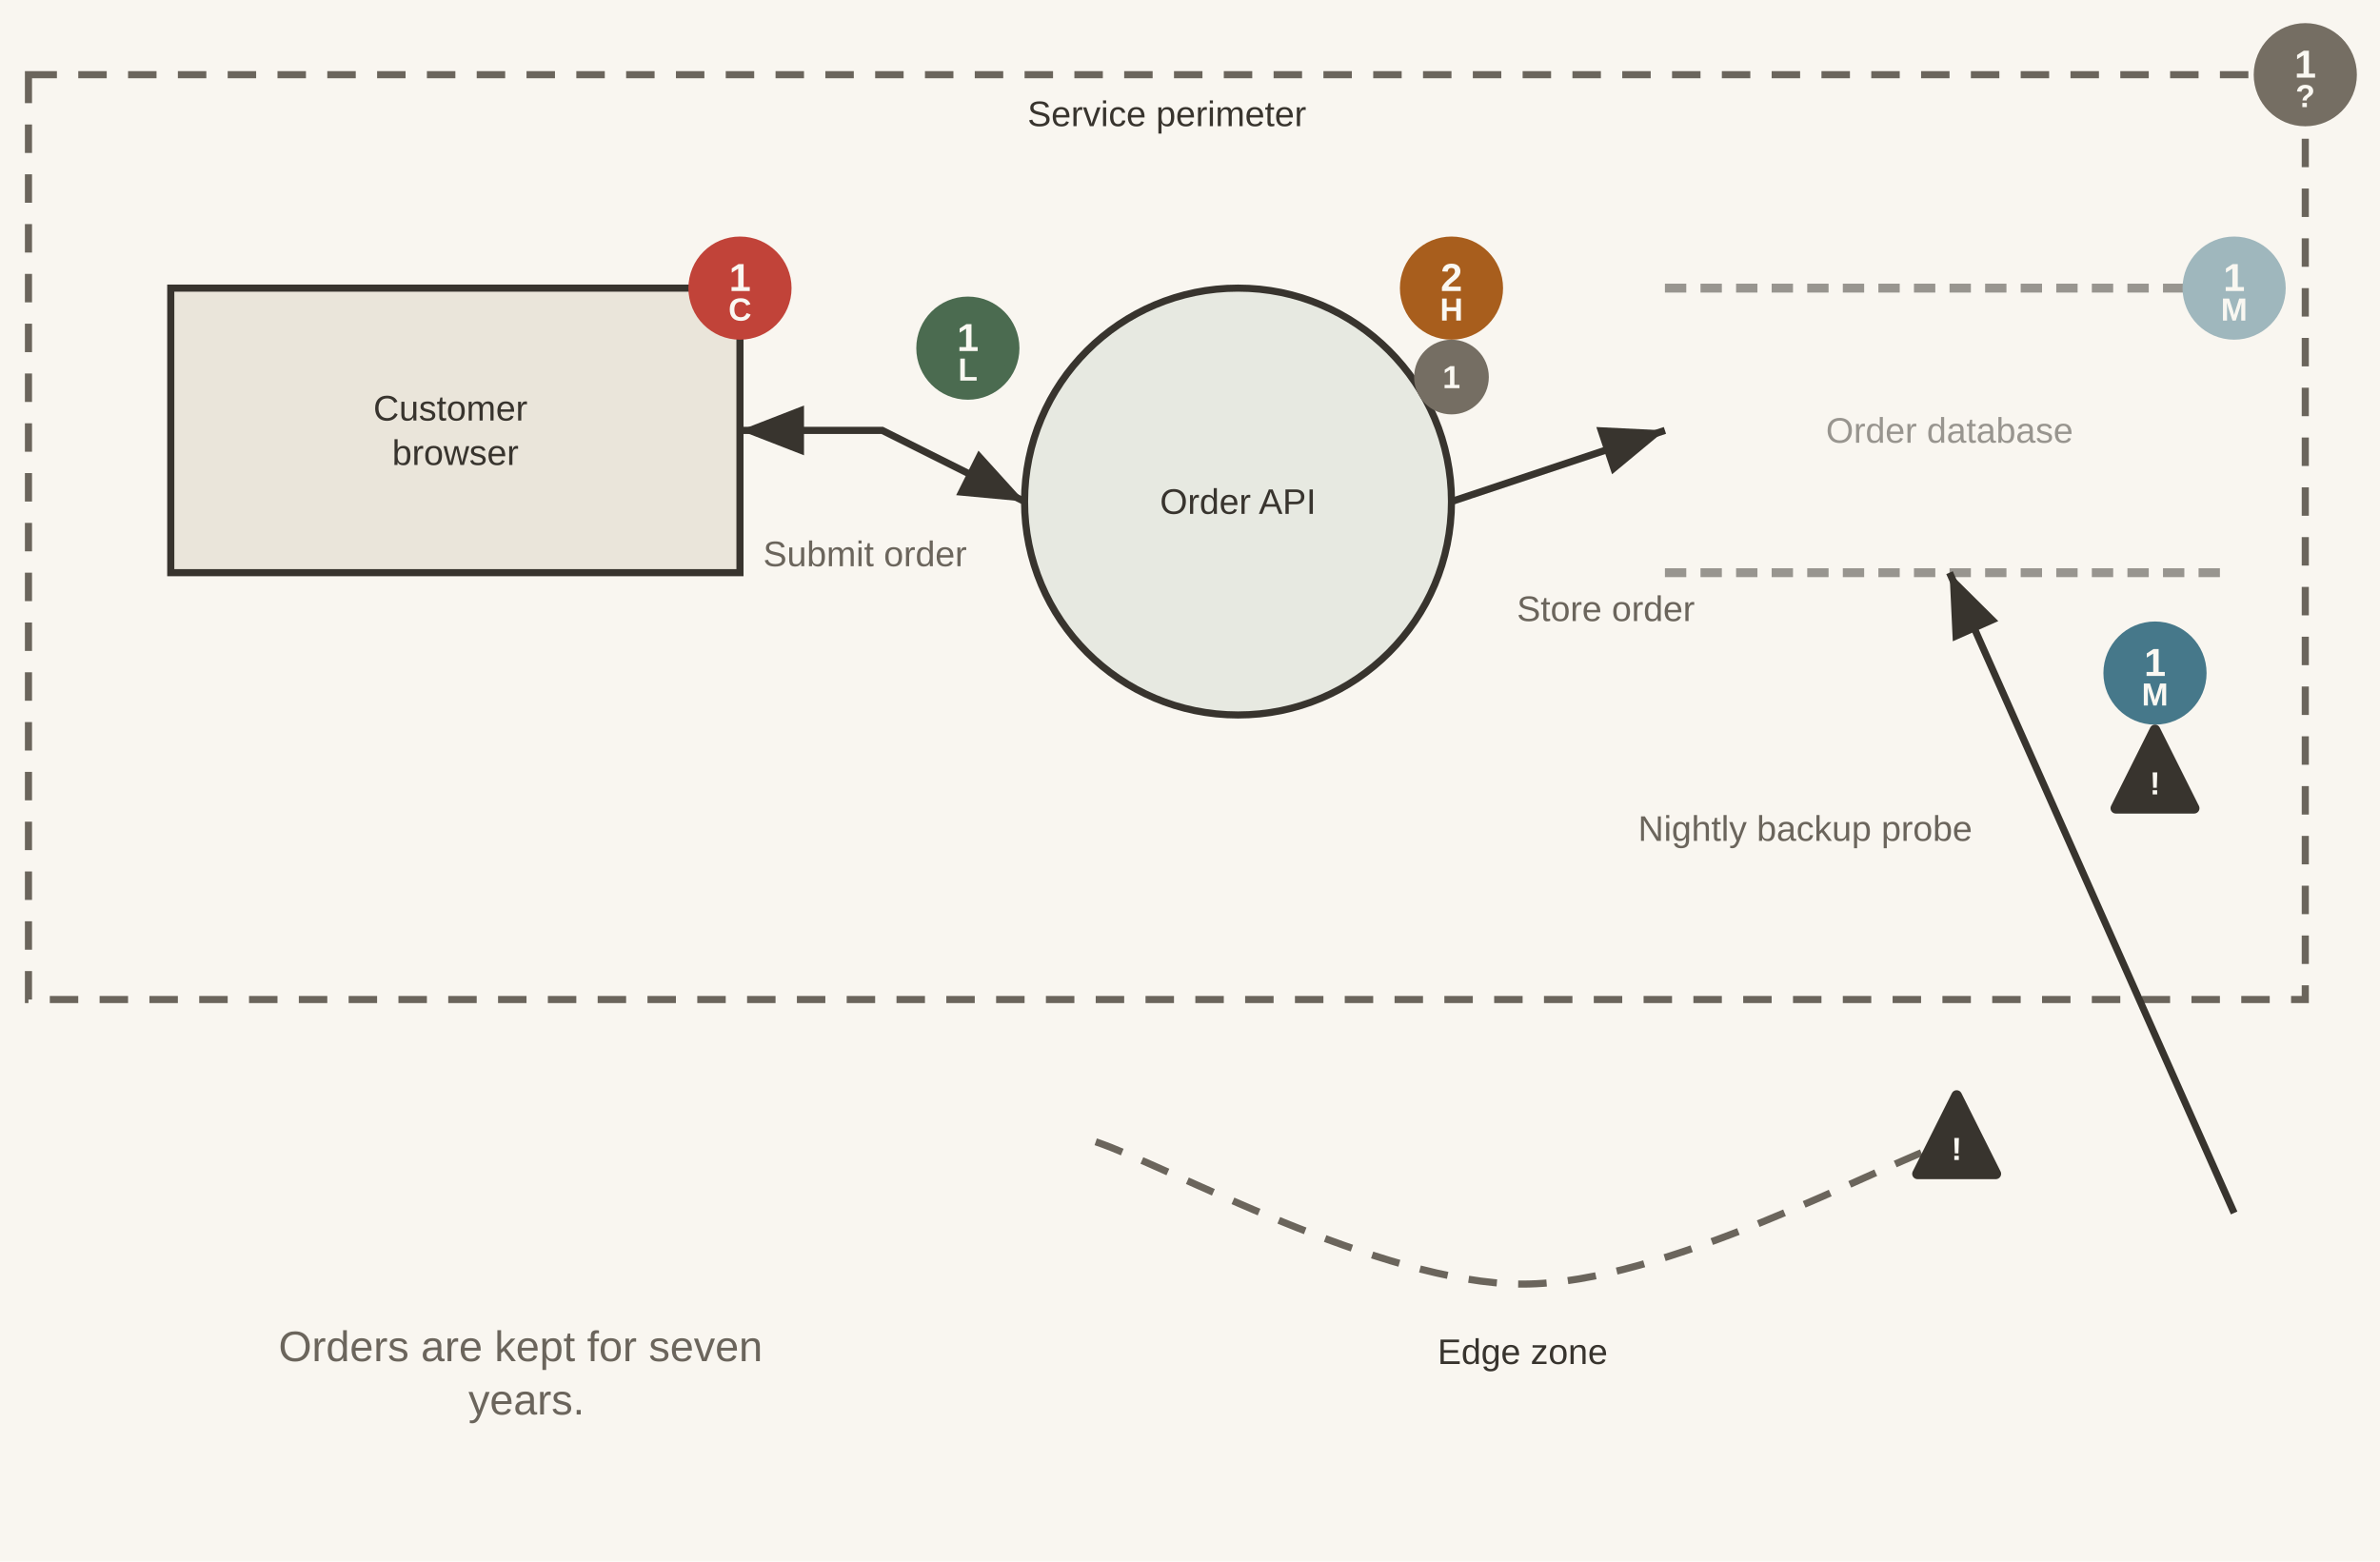
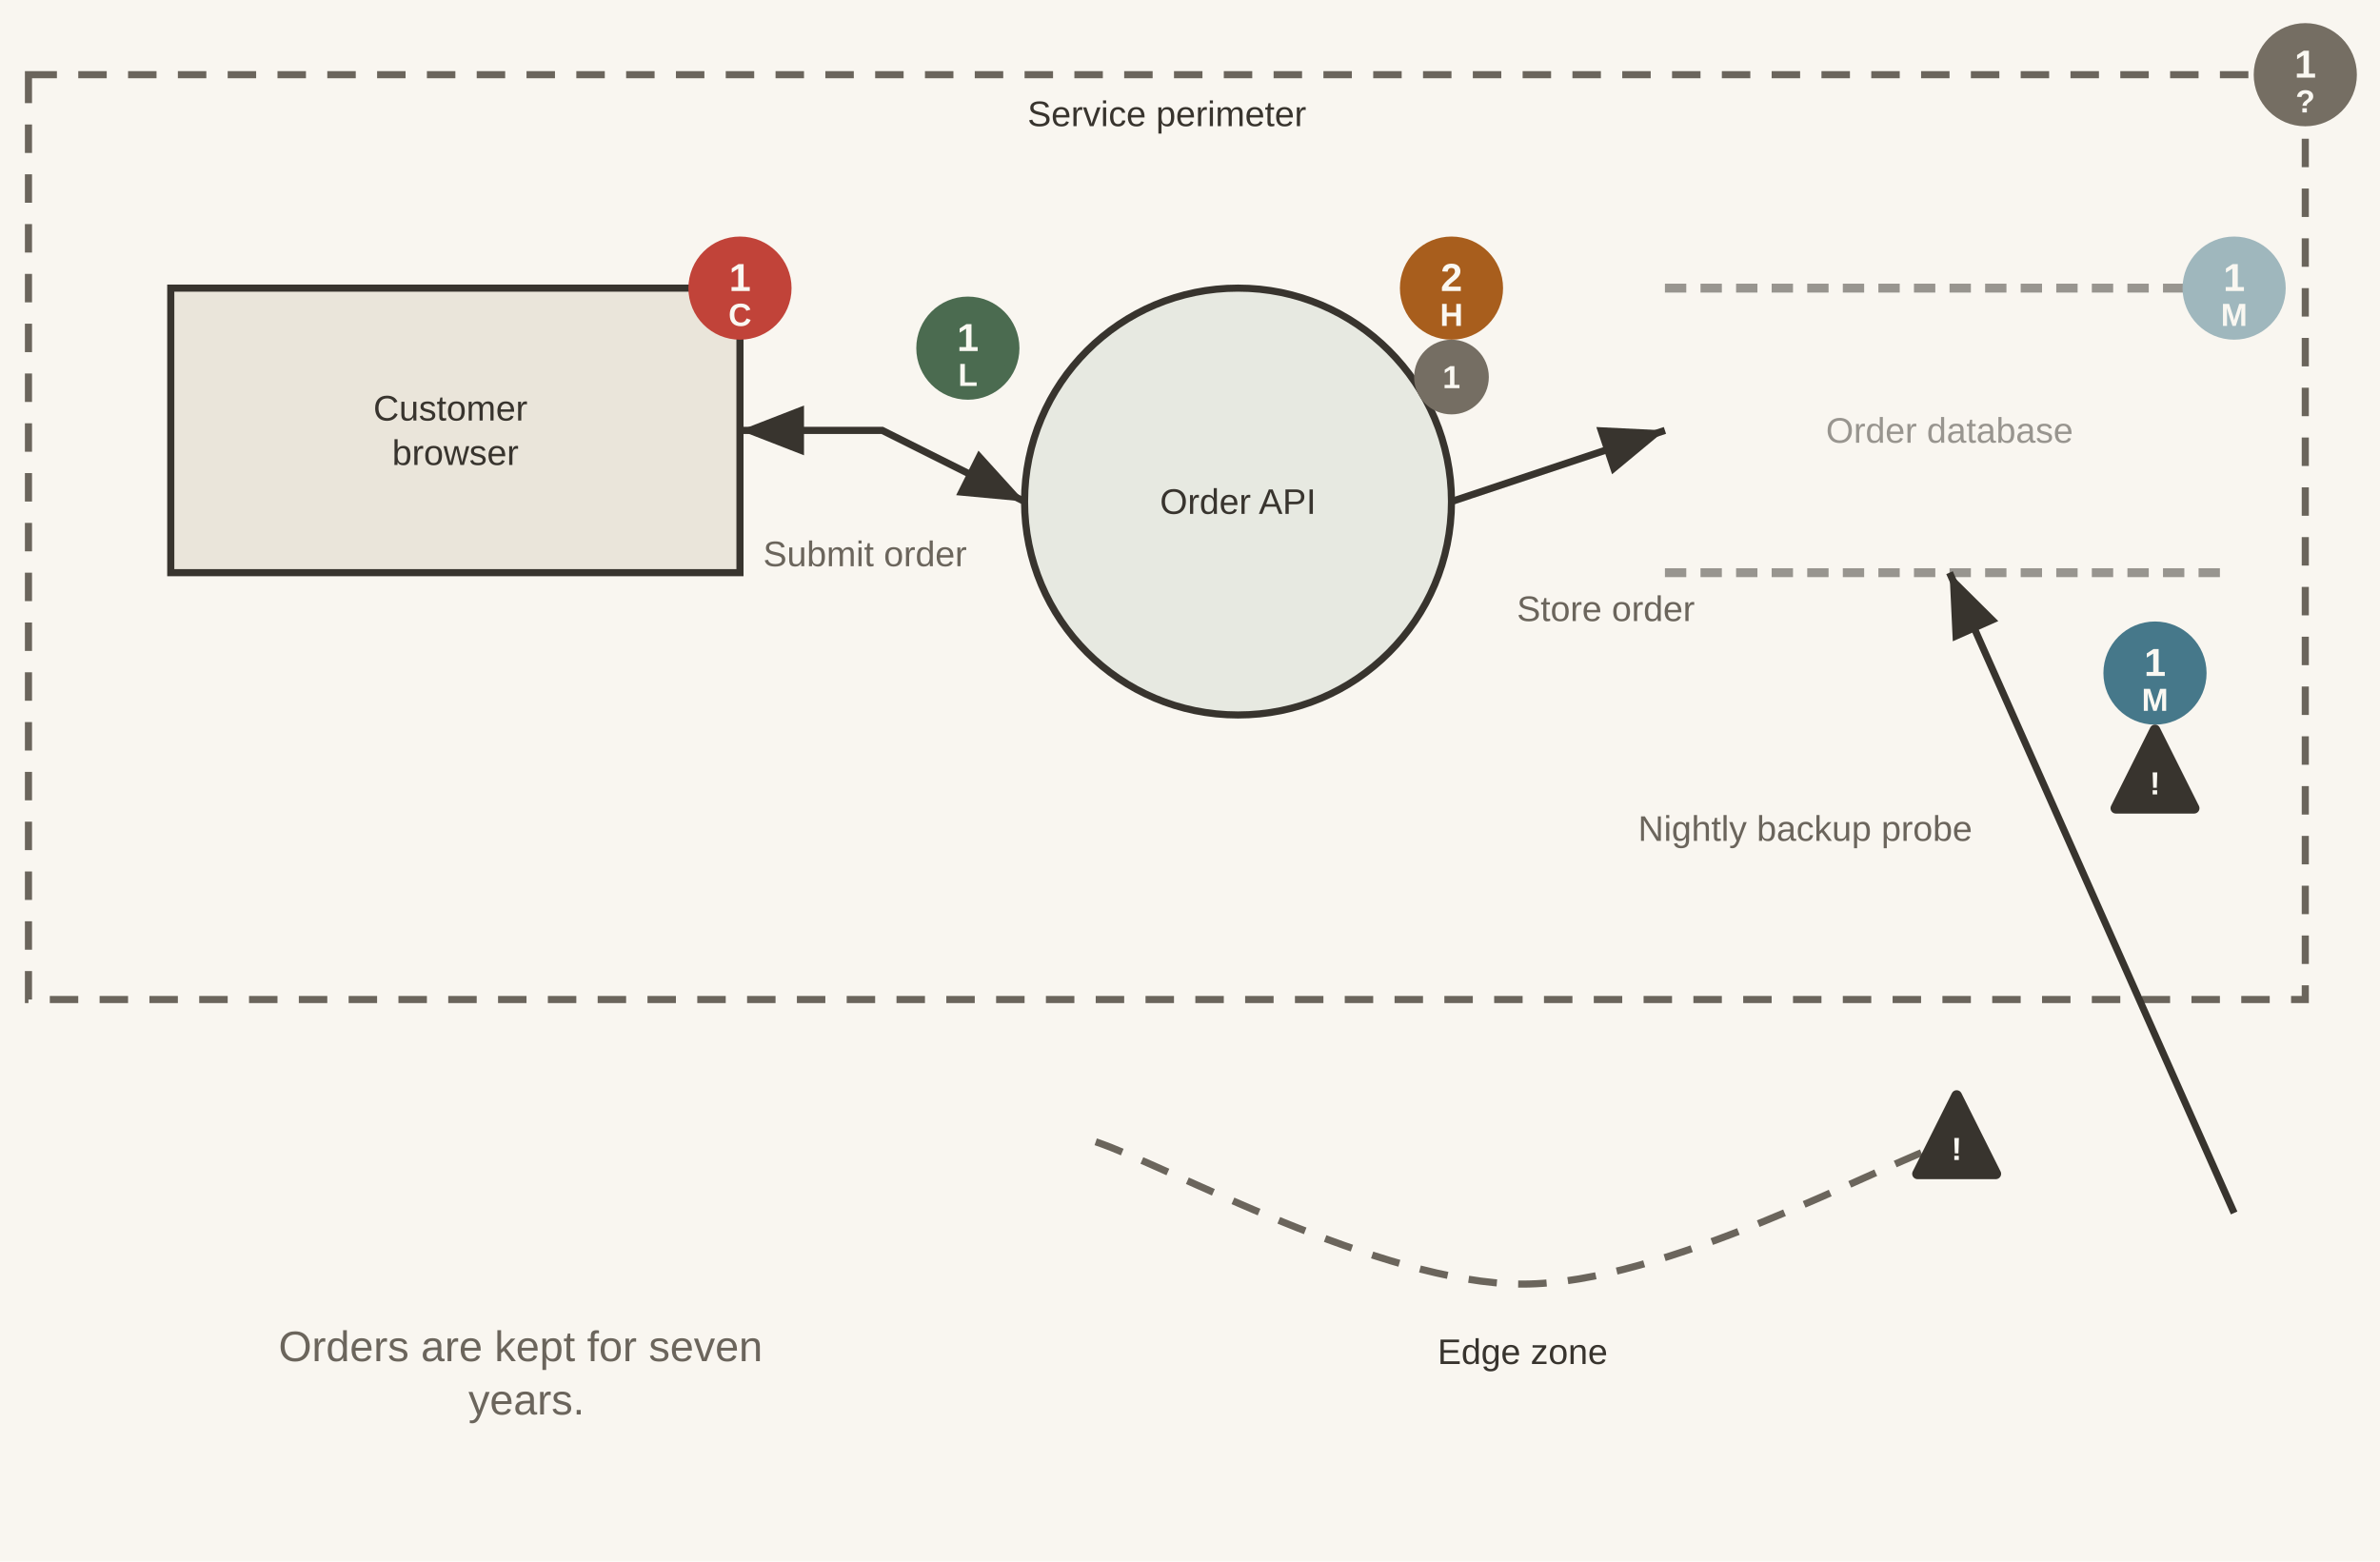
<svg xmlns="http://www.w3.org/2000/svg" viewBox="-8 -21 669 439" width="669" height="439">
  <rect x="-8" y="-21" width="669" height="439" fill="#F9F6F0" />
  <style>.pn-element {
  font-family: "Liberation Sans";
}
.pn-shape {
  fill: #FAF8F2;
  stroke: #38342E;
  stroke-width: 2;
}
.pn-actor {
  fill: #EAE5DA;
}
.pn-process {
  fill: #E7E9E1;
}
.pn-store {
  fill: none;
  stroke-width: 2.5;
}
.pn-boundary-box,
.pn-boundary-curve {
  fill: none;
  stroke: #6B655C;
  stroke-width: 2;
  stroke-dasharray: 8 6;
}
.pn-out-of-scope {
  opacity: 0.5;
}
.pn-out-of-scope .pn-shape {
  stroke-dasharray: 6 4;
}
.pn-label {
  fill: #38342E;
  font-size: 10px;
  font-weight: 500;
  text-anchor: middle;
  dominant-baseline: central;
}
.pn-note {
  fill: #6B655C;
  font-size: 12px;
  text-anchor: middle;
  dominant-baseline: central;
}
.pn-flow {
  fill: none;
}
.pn-flow-arrow {
  fill: #38342E;
  stroke: none;
}
.pn-flow-label {
  fill: #6B655C;
  font-size: 10px;
  text-anchor: middle;
  dominant-baseline: central;
  paint-order: stroke;
  stroke: #F9F6F0;
  stroke-width: 3;
  stroke-linejoin: round;
}
.pn-badge {
  stroke: #FAF8F2;
  stroke-width: 3;
}
.pn-badge-count {
  fill: #FAF8F2;
  stroke: none;
  font-weight: 600;
  text-anchor: middle;
  dominant-baseline: central;
}
.pn-badge-primary .pn-badge-count {
  font-size: 11px;
}
.pn-badge-secondary .pn-badge-count {
  font-size: 9px;
}
.pn-badge-mark {
  fill: #FAF8F2;
  stroke: none;
  font-size: 9px;
  font-weight: 700;
  text-anchor: middle;
  dominant-baseline: central;
}
.pn-badge-flag {
  stroke-linejoin: round;
}
.pn-tone-critical {
  fill: #C14339;
}
.pn-tone-high {
  fill: #A85E1D;
}
.pn-tone-medium {
  fill: #46788A;
}
.pn-tone-low {
  fill: #4B6B50;
}
.pn-tone-neutral {
  fill: #756E63;
}
.pn-tone-flag {
  fill: #38342E;
}

.pn-tone-low { fill: #4B6B50; stroke: #4B6B50; stroke-width: 3; }
.pn-tone-low ~ .pn-badge-count, .pn-tone-low ~ .pn-badge-mark { fill: #FAF8F2; }
.pn-tone-medium { fill: #46788A; stroke: #46788A; stroke-width: 3; }
.pn-tone-medium ~ .pn-badge-count, .pn-tone-medium ~ .pn-badge-mark { fill: #FAF8F2; }
.pn-tone-high { fill: #A85E1D; stroke: #A85E1D; stroke-width: 3; }
.pn-tone-high ~ .pn-badge-count, .pn-tone-high ~ .pn-badge-mark { fill: #FAF8F2; }
.pn-tone-critical { fill: #C14339; stroke: #C14339; stroke-width: 3; }
.pn-tone-critical ~ .pn-badge-count, .pn-tone-critical ~ .pn-badge-mark { fill: #FAF8F2; }
.pn-tone-neutral { fill: #756E63; stroke: #756E63; stroke-width: 3; }
.pn-tone-neutral ~ .pn-badge-count, .pn-tone-neutral ~ .pn-badge-mark { fill: #FAF8F2; }
.pn-tone-flag { fill: #38342E; stroke: #38342E; stroke-width: 3; }
.pn-tone-flag ~ .pn-badge-count, .pn-tone-flag ~ .pn-badge-mark { fill: #FAF8F2; }</style>
  <g transform="translate(0, 0)">
    <g class="pn-element">
      <rect class="pn-shape pn-boundary-box" width="640" height="260" />
      <text class="pn-label" x="320" y="11">
        <tspan x="320" dy="0">Service perimeter</tspan>
      </text>
      <g class="pn-badge" transform="translate(640, 0)">
        <g class="pn-badge-primary">
          <circle class="pn-tone-neutral" r="13" />
          <text class="pn-badge-count" y="-3">1</text>
-           <text class="pn-badge-mark" y="6">?</text>
+           <text class="pn-badge-mark" y="7.5">?</text>
        </g>
      </g>
    </g>
  </g>
  <g transform="translate(298, 298)">
    <g class="pn-element">
      <path class="pn-shape pn-boundary-curve" d="M 2 2 C 22 8.667 82 42 122 42 C 162 42 222 8.667 242 2" />
      <text class="pn-label" x="122" y="61">
        <tspan x="122" dy="0">Edge zone</tspan>
      </text>
      <g class="pn-badge" transform="translate(244, 0)">
        <g class="pn-badge-flag" transform="translate(0, 0)">
          <path class="pn-tone-flag" d="M 0 -11 L 11 11 L -11 11 Z" />
          <text class="pn-badge-mark" y="4">!</text>
        </g>
      </g>
    </g>
  </g>
  <g transform="translate(40, 60)">
    <g class="pn-element">
      <rect class="pn-shape pn-actor" width="160" height="80" />
      <text class="pn-label" x="80" y="33.75">
        <tspan x="80" dy="0">Customer</tspan>
        <tspan x="80" dy="12.5">browser</tspan>
      </text>
      <g class="pn-badge" transform="translate(160, 0)">
        <g class="pn-badge-primary">
          <circle class="pn-tone-critical" r="13" />
          <text class="pn-badge-count" y="-3">1</text>
-           <text class="pn-badge-mark" y="6">C</text>
+           <text class="pn-badge-mark" y="7.5">C</text>
        </g>
      </g>
    </g>
  </g>
  <g transform="translate(280, 60)">
    <g class="pn-element">
      <circle class="pn-shape pn-process" cx="60" cy="60" r="60" />
      <text class="pn-label" x="60" y="60">
        <tspan x="60" dy="0">Order API</tspan>
      </text>
      <g class="pn-badge" transform="translate(120, 0)">
        <g class="pn-badge-primary">
          <circle class="pn-tone-high" r="13" />
          <text class="pn-badge-count" y="-3">2</text>
-           <text class="pn-badge-mark" y="6">H</text>
+           <text class="pn-badge-mark" y="7.5">H</text>
        </g>
        <g class="pn-badge-secondary" transform="translate(0, 25)">
          <circle class="pn-tone-neutral" r="9" />
          <text class="pn-badge-count">1</text>
        </g>
      </g>
    </g>
  </g>
  <g transform="translate(460, 60)">
    <g class="pn-element pn-out-of-scope">
      <line class="pn-shape pn-store" x1="0" y1="0" x2="160" y2="0" />
      <line class="pn-shape pn-store" x1="0" y1="80" x2="160" y2="80" />
      <text class="pn-label" x="80" y="40">
        <tspan x="80" dy="0">Order database</tspan>
      </text>
      <g class="pn-badge" transform="translate(160, 0)">
        <g class="pn-badge-primary">
          <circle class="pn-tone-medium" r="13" />
          <text class="pn-badge-count" y="-3">1</text>
-           <text class="pn-badge-mark" y="6">M</text>
+           <text class="pn-badge-mark" y="7.5">M</text>
        </g>
      </g>
    </g>
  </g>
  <g transform="translate(40, 320)">
    <g class="pn-element">
      <text class="pn-note" x="100" y="37.5">
        <tspan x="100" dy="0">Orders are kept for seven</tspan>
        <tspan x="100" dy="15">years.</tspan>
      </text>
    </g>
  </g>
  <g class="pn-element">
    <path class="pn-shape pn-flow" d="M 200 100 L 240 100 L 280 120" />
    <path class="pn-flow-arrow" d="M 280 120 L 260.77 118.211 L 267.031 105.689 Z" />
    <path class="pn-flow-arrow" d="M 200 100 L 218 93 L 218 107 Z" />
    <text class="pn-flow-label" x="235.139" y="134.722">
      <tspan x="235.139" dy="0">Submit order</tspan>
    </text>
    <g class="pn-badge" transform="translate(264.061, 76.878)">
      <g class="pn-badge-primary">
        <circle class="pn-tone-low" r="13" />
        <text class="pn-badge-count" y="-3">1</text>
-         <text class="pn-badge-mark" y="6">L</text>
+         <text class="pn-badge-mark" y="7.5">L</text>
      </g>
    </g>
  </g>
  <g class="pn-element">
    <path class="pn-shape pn-flow" d="M 400 120 L 460 100" />
    <path class="pn-flow-arrow" d="M 460 100 L 445.137 112.333 L 440.71 99.051 Z" />
    <text class="pn-flow-label" x="443.379" y="150.138">
      <tspan x="443.379" dy="0">Store order</tspan>
    </text>
  </g>
  <g class="pn-element">
    <path class="pn-shape pn-flow" d="M 620 320 L 540 140" />
    <path class="pn-flow-arrow" d="M 540 140 L 553.707 153.606 L 540.914 159.292 Z" />
    <text class="pn-flow-label" x="499.423" y="211.923">
      <tspan x="499.423" dy="0">Nightly backup probe</tspan>
    </text>
    <g class="pn-badge" transform="translate(597.752, 168.221)">
      <g class="pn-badge-primary">
        <circle class="pn-tone-medium" r="13" />
        <text class="pn-badge-count" y="-3">1</text>
-         <text class="pn-badge-mark" y="6">M</text>
+         <text class="pn-badge-mark" y="7.5">M</text>
      </g>
      <g class="pn-badge-flag" transform="translate(0, 27)">
        <path class="pn-tone-flag" d="M 0 -11 L 11 11 L -11 11 Z" />
        <text class="pn-badge-mark" y="4">!</text>
      </g>
    </g>
  </g>
</svg>
